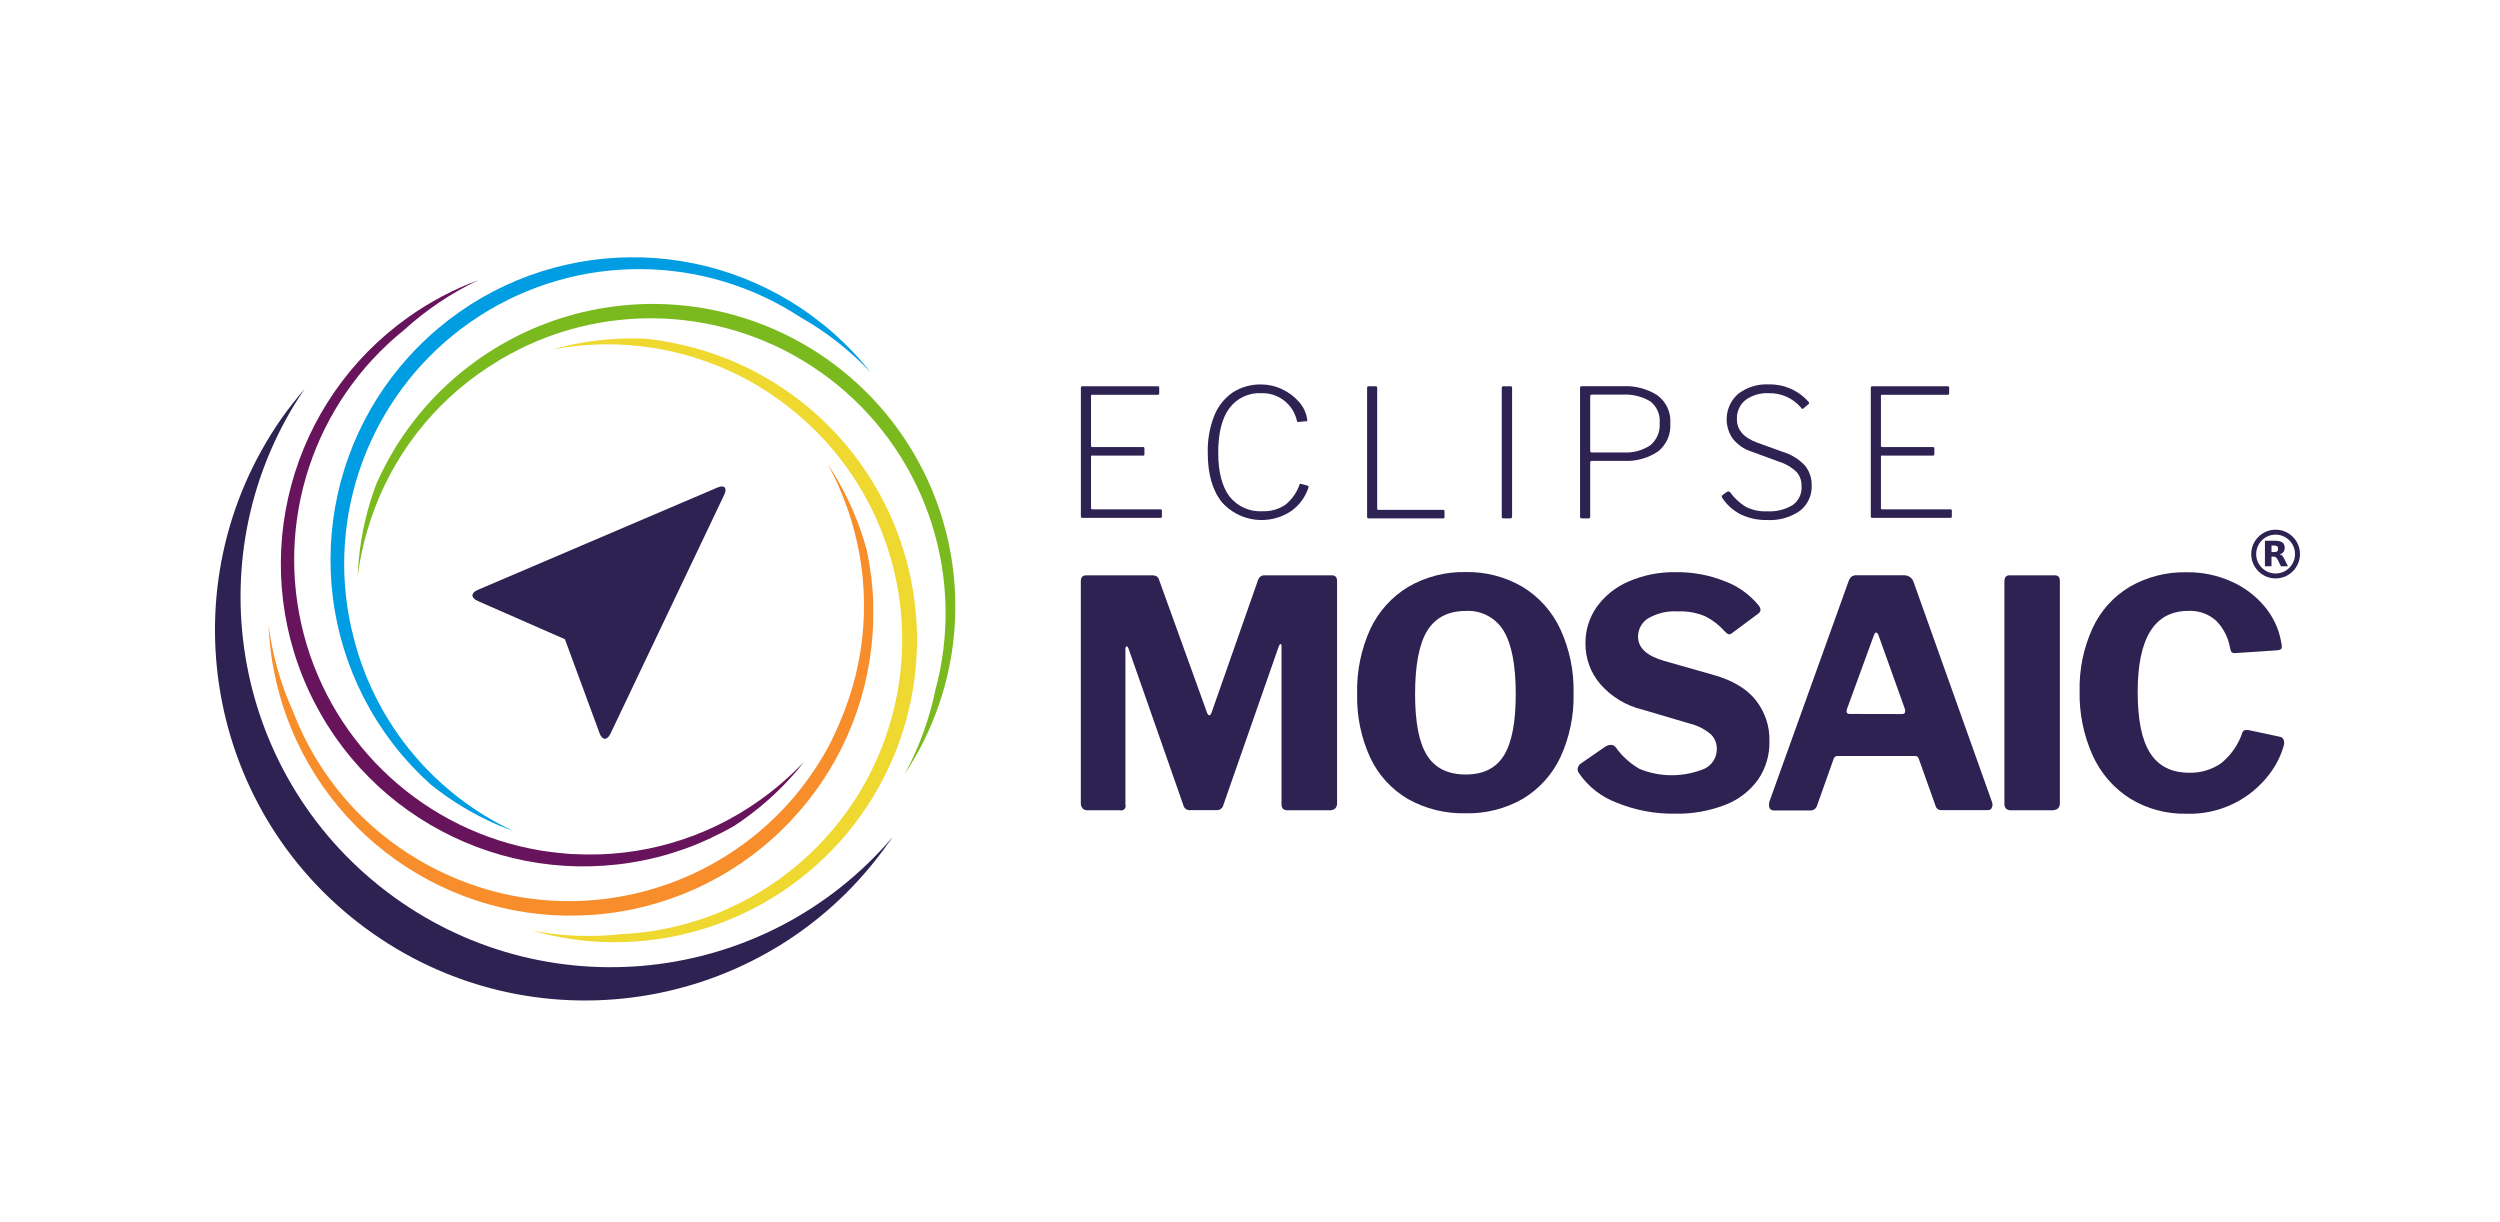
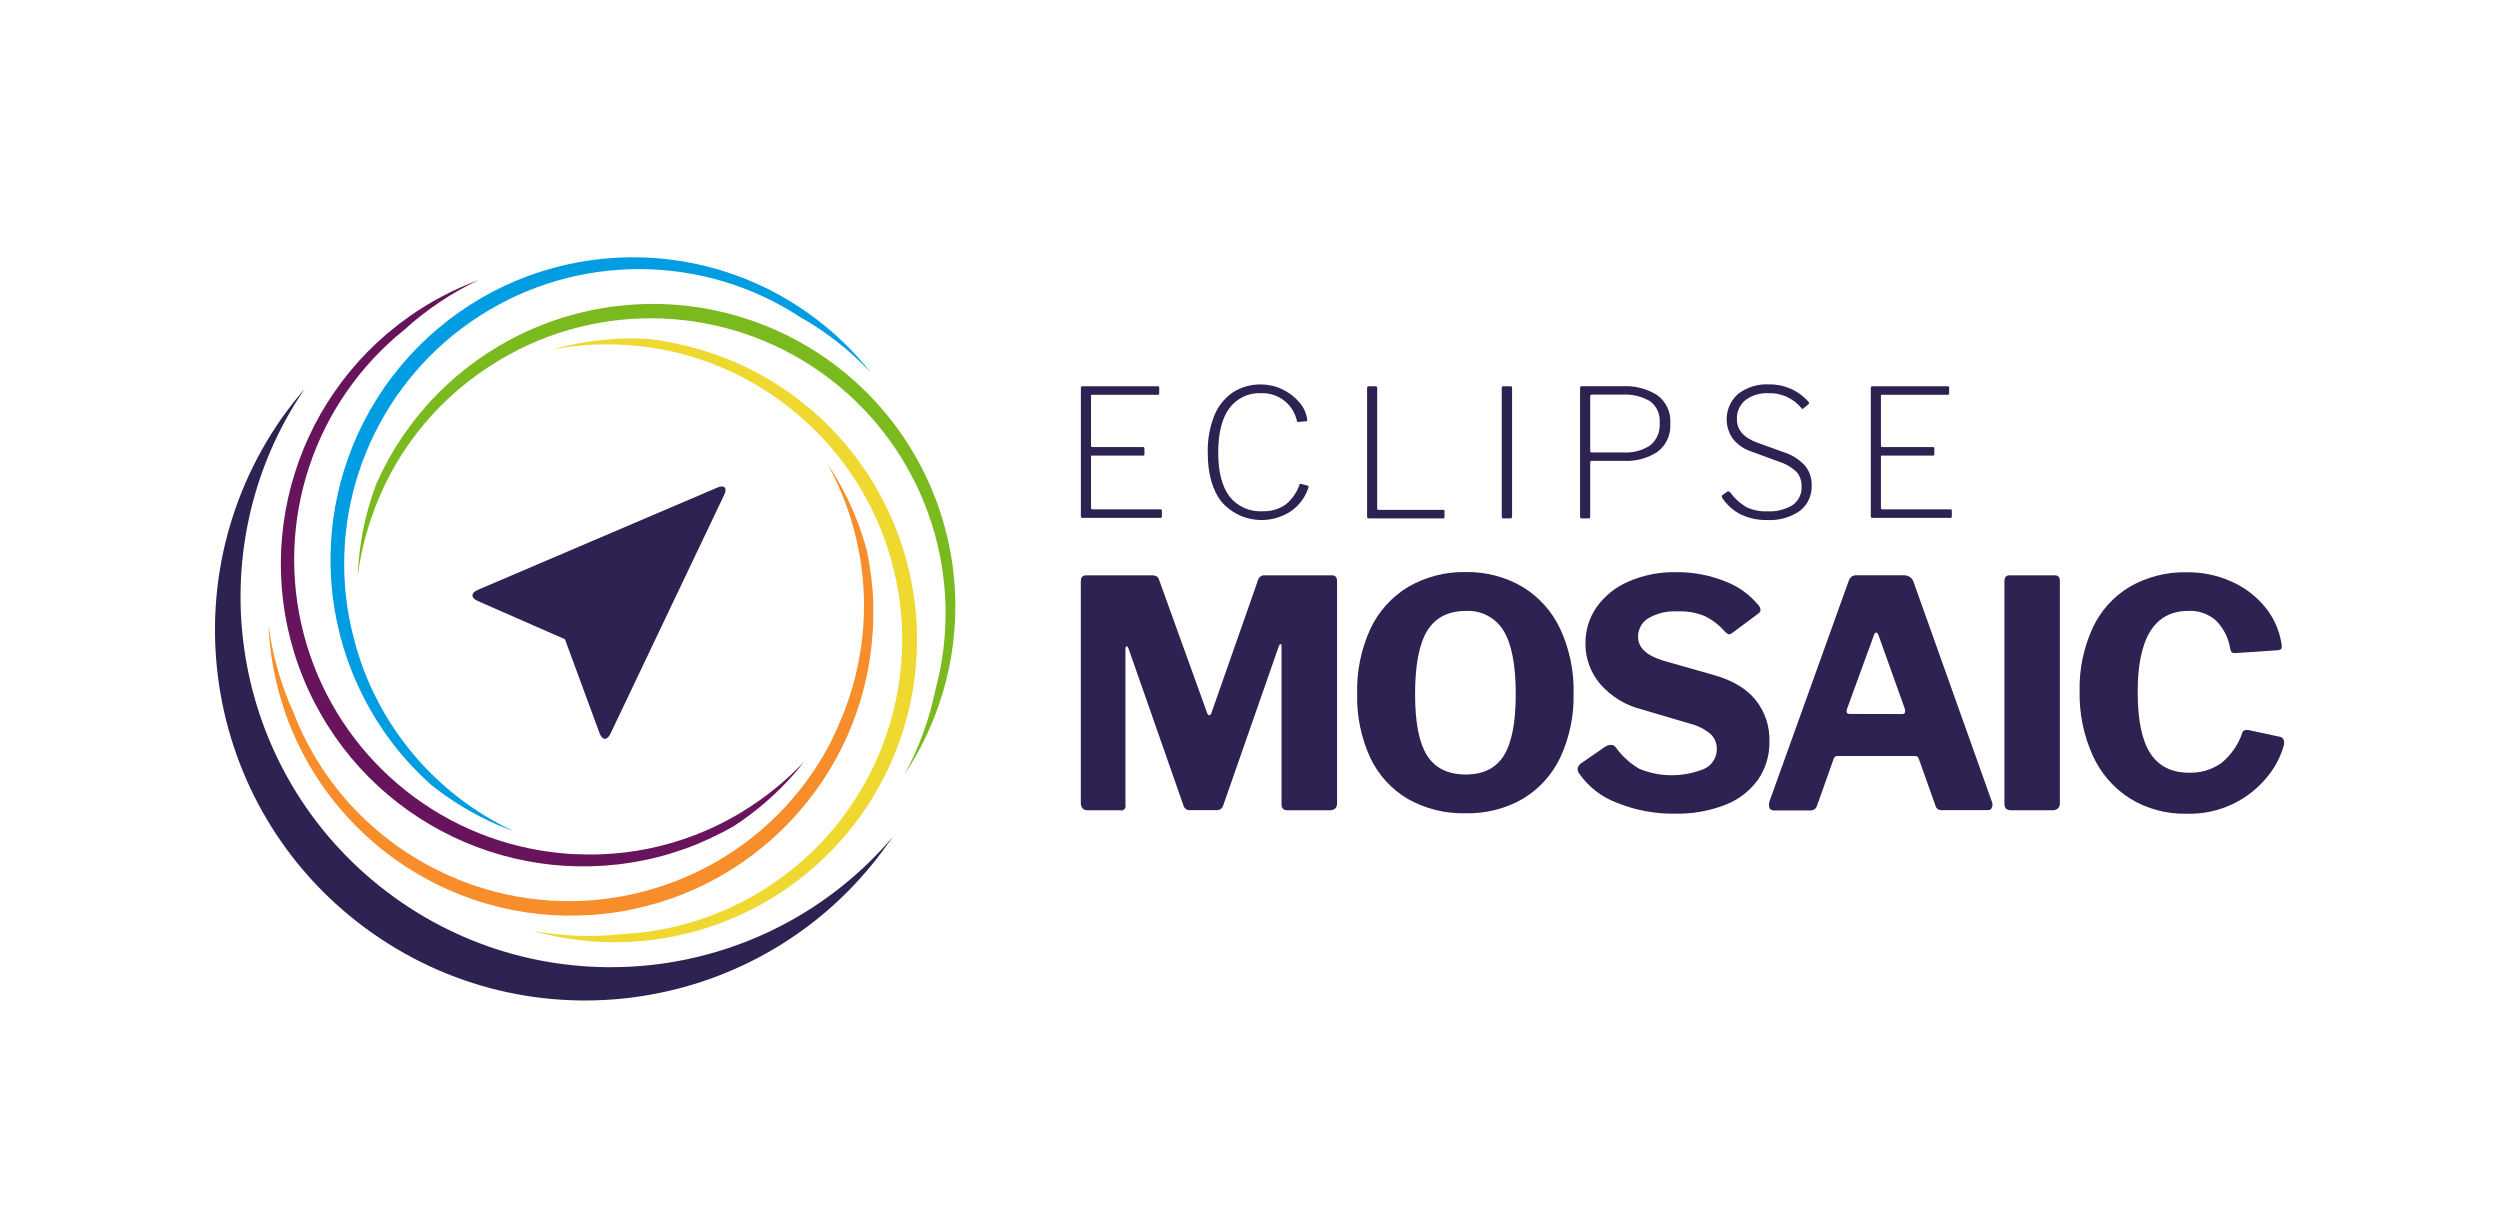
<svg xmlns="http://www.w3.org/2000/svg" id="positiv" viewBox="0 0 505.36 246.9">
  <g id="Eclipse_MOSAIC" data-name="Eclipse MOSAIC">
    <g id="Eclipse_MOSAIC-2" data-name="Eclipse MOSAIC">
      <g>
        <path d="M218.56,78.15a.49.49,0,0,1,.29-.07h15.23c.17,0,.25.1.25.29v1.11a.35.35,0,0,1-.07.26.39.39,0,0,1-.25.07H220.9a.62.62,0,0,0-.29,0,.4.4,0,0,0-.07.27v10a.3.3,0,0,0,.07.23.5.5,0,0,0,.29.06h10.15c.2,0,.29.09.29.29v1.15c0,.12,0,.2-.07.23a.4.4,0,0,1-.25.06H220.9a.52.52,0,0,0-.29,0,.4.4,0,0,0-.07.27v10.26a.4.4,0,0,0,.07.27.5.5,0,0,0,.29.06h13.65a.41.41,0,0,1,.25.05s.07.11.07.23v1.15a.25.25,0,0,1-.29.29H218.85a.42.42,0,0,1-.29-.07c-.05,0-.07-.15-.07-.32V78.48A.5.5,0,0,1,218.56,78.15Z" fill="#2d2252" />
        <path d="M259.23,78.71a10.18,10.18,0,0,1,3.44,2.63,6.57,6.57,0,0,1,1.58,3.51V85a.19.19,0,0,1-.05.15.37.37,0,0,1-.17,0l-1.62.15h-.07c-.09,0-.15-.09-.18-.25A7.12,7.12,0,0,0,255,79.48a7.56,7.56,0,0,0-6.51,3.06q-2.24,3.06-2.23,9,0,5.76,2.26,8.8a7.88,7.88,0,0,0,6.74,3,7.6,7.6,0,0,0,4.57-1.31,8.89,8.89,0,0,0,2.88-4.12c0-.1.11-.14.25-.11l1.44.39c.1,0,.13.16.11.33a9.34,9.34,0,0,1-3.48,4.77,10.75,10.75,0,0,1-14-1.73q-2.9-3.58-2.89-10.06a19.28,19.28,0,0,1,1.29-7.42,10.38,10.38,0,0,1,3.73-4.73A10.17,10.17,0,0,1,255,77.72,9.78,9.78,0,0,1,259.23,78.71Z" fill="#2d2252" />
        <path d="M276.43,78.15a.48.48,0,0,1,.27-.07h1.37a.39.39,0,0,1,.25.07.5.5,0,0,1,.07.33v24.26c0,.14,0,.23.07.27a.5.5,0,0,0,.29.06h12.92a.44.44,0,0,1,.26.05.3.3,0,0,1,.07.23v1.15a.25.25,0,0,1-.29.29h-15a.36.36,0,0,1-.29-.09.47.47,0,0,1-.07-.3V78.48A.43.43,0,0,1,276.43,78.15Z" fill="#2d2252" />
        <path d="M305.34,78.08a.39.39,0,0,1,.25.07.5.5,0,0,1,.07.33v25.84a.55.55,0,0,1-.09.38.57.57,0,0,1-.38.09H304a.55.55,0,0,1-.34-.07c-.06,0-.09-.15-.09-.32V78.48a.43.43,0,0,1,.09-.33.48.48,0,0,1,.27-.07Z" fill="#2d2252" />
        <path d="M335.12,91.29a11.32,11.32,0,0,1-6.86,1.87h-6.48a.29.29,0,0,0-.33.33v10.94c0,.24-.1.36-.32.36h-1.4a.29.29,0,0,1-.33-.32v-26a.57.57,0,0,1,.07-.33.49.49,0,0,1,.29-.07H328a12,12,0,0,1,7.05,1.84,6.48,6.48,0,0,1,2.59,5.68A6.61,6.61,0,0,1,335.12,91.29ZM333.55,81.1a10,10,0,0,0-5.62-1.33h-6.12q-.36,0-.36.33v11c0,.24.1.36.29.36h6.45a8.85,8.85,0,0,0,5.4-1.44,5.27,5.27,0,0,0,1.9-4.5A4.94,4.94,0,0,0,333.55,81.1Z" fill="#2d2252" />
        <path d="M357.52,79.48a7.34,7.34,0,0,0-4.69,1.39,4.72,4.72,0,0,0-1.72,3.91q0,3.24,4.24,4.75l5,1.8a10.1,10.1,0,0,1,4.5,2.77,6.08,6.08,0,0,1,1.37,4,6.19,6.19,0,0,1-2.39,5.17,10.53,10.53,0,0,1-6.57,1.85,11.88,11.88,0,0,1-5.31-1.1,9.74,9.74,0,0,1-3.8-3.36.66.66,0,0,1-.11-.29c0-.14.11-.29.33-.43l.61-.43a.67.67,0,0,1,.43-.18.48.48,0,0,1,.32.18,11.16,11.16,0,0,0,3.19,2.95,8.78,8.78,0,0,0,4.3.9,9.08,9.08,0,0,0,5.11-1.23,4.31,4.31,0,0,0,1.84-3.88,4.19,4.19,0,0,0-.95-2.79,9,9,0,0,0-3.66-2.15l-5.43-2a7.83,7.83,0,0,1-3.91-2.7,6.84,6.84,0,0,1,1.15-9,9.45,9.45,0,0,1,6.18-1.91,10.38,10.38,0,0,1,8,3.49.41.41,0,0,1,.15.29.38.38,0,0,1-.15.25l-1,.83a.3.3,0,0,1-.18.11c-.07,0-.18-.1-.32-.29A8.27,8.27,0,0,0,357.52,79.48Z" fill="#2d2252" />
        <path d="M378.24,78.15a.47.47,0,0,1,.29-.07h15.23c.16,0,.25.1.25.29v1.11a.35.35,0,0,1-.08.26.37.37,0,0,1-.25.07h-13.1a.59.59,0,0,0-.29,0c-.05,0-.07.13-.07.27v10c0,.12,0,.2.07.23a.48.48,0,0,0,.29.06h10.15a.25.25,0,0,1,.29.29v1.15a.3.3,0,0,1-.07.23.43.43,0,0,1-.26.06H380.58a.5.5,0,0,0-.29,0c-.05,0-.07.13-.07.27v10.26c0,.14,0,.23.07.27a.48.48,0,0,0,.29.06h13.64a.44.44,0,0,1,.26.05.3.3,0,0,1,.07.23v1.15a.25.25,0,0,1-.29.29H378.53a.41.41,0,0,1-.29-.07c-.05,0-.07-.15-.07-.32V78.48A.5.5,0,0,1,378.24,78.15Z" fill="#2d2252" />
      </g>
      <g>
        <path d="M218.83,163.41a1.59,1.59,0,0,1-.35-1.09v-44.8c0-.81.36-1.22,1.09-1.22h13.24a2.08,2.08,0,0,1,1,.2,1.34,1.34,0,0,1,.51.76L244,144.08q.19.51.45.51t.45-.51l9.22-26.3c.25-1,.72-1.48,1.4-1.48h13.76c.64,0,1,.39,1,1.16v44.8a1.52,1.52,0,0,1-.38,1.18,1.74,1.74,0,0,1-1.22.35H260.4a1.46,1.46,0,0,1-1.06-.29,1.38,1.38,0,0,1-.29-1V130.64c0-.3-.06-.45-.19-.45s-.25.17-.38.51l-11.2,32.07a1.31,1.31,0,0,1-1.35,1h-5.31a1.29,1.29,0,0,1-1.41-1l-11.07-31.62c-.13-.34-.25-.51-.38-.51s-.26.19-.26.58v31.42a.91.91,0,0,1-1.15,1.15h-6.53A1.28,1.28,0,0,1,218.83,163.41Z" fill="#2d2252" />
        <path d="M284.61,161.52a19.13,19.13,0,0,1-7.62-8.35,29.22,29.22,0,0,1-2.65-12.93A29.72,29.72,0,0,1,277,127.15a19.74,19.74,0,0,1,7.65-8.51,22.2,22.2,0,0,1,11.62-3,21.91,21.91,0,0,1,11.52,3,19.72,19.72,0,0,1,7.61,8.51,29.4,29.4,0,0,1,2.69,13,29.22,29.22,0,0,1-2.65,12.89,19.43,19.43,0,0,1-7.59,8.42,22.15,22.15,0,0,1-11.58,2.94A22.65,22.65,0,0,1,284.61,161.52Zm19.39-8.8q2.4-3.84,2.4-12.42,0-8.76-2.46-12.8a8.36,8.36,0,0,0-7.65-4c-3.54,0-6.14,1.35-7.78,4s-2.46,7-2.46,12.8.81,9.86,2.43,12.42,4.22,3.84,7.81,3.84S302.4,155.28,304,152.72Z" fill="#2d2252" />
        <path d="M344.72,124.59a12.77,12.77,0,0,0-5.6-1,10.57,10.57,0,0,0-5.95,1.4,4.34,4.34,0,0,0-2.05,3.72q0,3.33,5.19,4.86l10.11,2.88q5.7,1.6,8.48,5.06a12.8,12.8,0,0,1,2.78,8.32,13.18,13.18,0,0,1-2.3,7.77,14.65,14.65,0,0,1-6.62,5.09,26.52,26.52,0,0,1-10.15,1.79,29.9,29.9,0,0,1-11.77-2.21,16.08,16.08,0,0,1-7.68-6,1.63,1.63,0,0,1-.26-.84,1.54,1.54,0,0,1,.64-1.08l4.93-3.4a2.32,2.32,0,0,1,1.15-.38,1.17,1.17,0,0,1,1,.51,15.32,15.32,0,0,0,4.8,4.35,17.23,17.23,0,0,0,13.18-.06,4.35,4.35,0,0,0,2.44-4,4,4,0,0,0-1.22-2.95,10.12,10.12,0,0,0-4.1-2.11L332,143.44a16.4,16.4,0,0,1-8.51-5.15,12.48,12.48,0,0,1-3-8.22,12.63,12.63,0,0,1,2.27-7.37,15.36,15.36,0,0,1,6.43-5.15,23,23,0,0,1,9.6-1.89,25.84,25.84,0,0,1,9.86,1.83,16.08,16.08,0,0,1,6.85,4.89,1.64,1.64,0,0,1,.38.9.91.91,0,0,1-.38.7l-5.38,4a1.3,1.3,0,0,1-.57.26c-.22,0-.56-.24-1-.71A12.72,12.72,0,0,0,344.72,124.59Z" fill="#2d2252" />
        <path d="M357.59,162.7a1.85,1.85,0,0,1,.12-.76l15.94-44.36a2.24,2.24,0,0,1,.61-1,1.62,1.62,0,0,1,1.05-.29h9.6a2,2,0,0,1,1.22.39,1.89,1.89,0,0,1,.7,1l15.81,44.36a1.82,1.82,0,0,1,.13.57,1.48,1.48,0,0,1-.22.83.76.76,0,0,1-.68.32h-9.4a1.15,1.15,0,0,1-1.22-.89l-3.33-9.35a1.35,1.35,0,0,0-.29-.54.71.71,0,0,0-.54-.16H371.47a.8.8,0,0,0-.83.64L367.25,163a1.35,1.35,0,0,1-1.34.83h-7.36C357.91,163.79,357.59,163.43,357.59,162.7Zm26.88-18.36c.42,0,.64-.17.64-.52a2,2,0,0,0-.07-.57l-5.37-15c-.13-.25-.28-.38-.45-.38s-.26.15-.39.45l-5.44,14.91a2.13,2.13,0,0,0-.12.57c0,.35.23.52.7.52Z" fill="#2d2252" />
        <path d="M415.39,116.3c.68,0,1,.39,1,1.16v44.8a1.52,1.52,0,0,1-.39,1.18,2,2,0,0,1-1.34.35h-8.07a1.5,1.5,0,0,1-1.09-.32,1.4,1.4,0,0,1-.32-1V117.52c0-.81.35-1.22,1-1.22Z" fill="#2d2252" />
        <path d="M451,117.52a18.49,18.49,0,0,1,6.76,5.06,15.22,15.22,0,0,1,3.36,7.16,4,4,0,0,1,.13,1,.57.57,0,0,1-.2.51,1.4,1.4,0,0,1-.57.19l-8.64.58a1,1,0,0,1-.74-.19,2,2,0,0,1-.29-.77,10.34,10.34,0,0,0-2.81-5.57,7.78,7.78,0,0,0-5.63-2q-10.25,0-10.25,16.39,0,8.5,2.56,12.41t7.81,3.91a10.8,10.8,0,0,0,6.5-1.92,13.36,13.36,0,0,0,4.32-6.28.81.81,0,0,1,.83-.44,2.09,2.09,0,0,1,.58.06l6.27,1.34c.6.22.83.75.7,1.6a16.88,16.88,0,0,1-3,6,20.2,20.2,0,0,1-16.67,7.93,21,21,0,0,1-11.49-3.1,20.1,20.1,0,0,1-7.52-8.71,30.2,30.2,0,0,1-2.63-13,29,29,0,0,1,2.63-12.73,19,19,0,0,1,7.52-8.35,22.05,22.05,0,0,1,11.49-2.92A21.37,21.37,0,0,1,451,117.52Z" fill="#2d2252" />
-       </g>
-       <g transform="translate(455,107),scale(0.05)">
-         <circle cx="100" cy="100" r="88.5" fill="none" stroke="#2d2252" stroke-width="20" />
-         <path fill="#2d2252" d="M94.6 92C100.1 92 104.1 90.9 106.5 88.8C108.9 86.8 110.2 83.4 110.2 78.6C110.2 73.9 108.9 70.6 106.5 68.5C104.1 66.5 100.1 65.5 94.6 65.5L83.4 65.5L83.4 92L94.6 92M83.4 110.3L83.4 149.3L56.8 149.3L56.8 46.2L97.4 46.2C111 46.2 120.9 48.5 127.2 53.1C133.6 57.6 136.7 64.8 136.7 74.7C136.7 81.5 135.1 87.1 131.8 91.5C128.5 95.8 123.6 99.1 116.9 101.1C120.6 102 123.8 103.9 126.7 106.8C129.6 109.7 132.5 114.1 135.4 120.1L149.9 149.3L121.6 149.3L109 123.7C106.5 118.6 103.9 115 101.3 113.2C98.7 111.3 95.2 110.3 90.9 110.3L83.4 110.3" />
      </g>
    </g>
    <g id="Medaillion_5" data-name="Medaillion 5">
      <g id="neu_Kopie_8_Kopie_2_Kopie" data-name="neu Kopie 8 Kopie 2 Kopie">
        <g>
          <circle cx="123.46" cy="120.63" r="69.17" fill="none" />
          <path d="M189.88,142.21a61.14,61.14,0,0,0-39-77.77,61.16,61.16,0,0,0-47.14,3.9A61.41,61.41,0,0,0,85,83.41c-.56.67-1.1,1.36-1.63,2.06l-.48.63c-.38.52-.76,1.05-1.13,1.58l-.45.64c-.45.67-.89,1.35-1.31,2-.2.32-.39.65-.58,1l-.67,1.16c-.13.23-.27.44-.39.67l.09-.13c-.84,1.53-1.62,3.08-2.33,4.67a59.13,59.13,0,0,0-3.61,15.59c-.1,1.06-.16,2.11-.2,3.17A60.42,60.42,0,0,1,75,104.87,59,59,0,0,1,98.67,74.24h0c.8-.53,1.63-1,2.45-1.54l.74-.43.93-.52c.69-.38,1.39-.76,2.09-1.11a59.6,59.6,0,0,1,84.18,68.93,61,61,0,0,1-6.24,17A61.23,61.23,0,0,0,189.88,142.21Z" fill="#7aba1e" />
        </g>
      </g>
      <g id="neu_Kopie_6_Kopie_2_Kopie" data-name="neu Kopie 6 Kopie 2 Kopie">
        <g>
          <circle cx="123.46" cy="120.63" r="69.17" fill="none" />
          <path d="M123.46,190.46A61.13,61.13,0,0,0,180.61,153a61.29,61.29,0,0,0,0-47.34A61.09,61.09,0,0,0,147,72.55c-.81-.32-1.63-.62-2.46-.91l-.74-.26c-.62-.21-1.24-.4-1.86-.59l-.75-.23c-.77-.22-1.55-.43-2.34-.62l-1.1-.25-1.31-.28-.75-.16.15,0c-1.71-.32-3.43-.59-5.16-.77a59,59,0,0,0-16,1.39c-1,.23-2,.5-3.07.79a59.46,59.46,0,0,1,34.56,3.75,59,59,0,0,1,13.73,8.26h0c.75.6,1.49,1.23,2.21,1.86l.65.57.78.72c.57.54,1.15,1.09,1.7,1.65a59.61,59.61,0,0,1-39.55,101.36,61.44,61.44,0,0,1-18.06-.69A61.19,61.19,0,0,0,123.46,190.46Z" fill="#efd830" />
        </g>
      </g>
      <g id="neu_Kopie_4_Kopie_2_Kopie" data-name="neu Kopie 4 Kopie 2 Kopie">
        <g>
          <circle cx="123.42" cy="120.49" r="69.17" transform="translate(-49.05 122.56) rotate(-45)" fill="none" />
          <path d="M57,142.07A61.14,61.14,0,0,0,176.4,128c.06-.87.1-1.74.12-2.62,0-.26,0-.52,0-.79,0-.65,0-1.29,0-1.94,0-.26,0-.52,0-.79,0-.8-.07-1.61-.13-2.41,0-.38-.07-.75-.1-1.13s-.09-.89-.14-1.33c0-.25,0-.51-.08-.77v.16q-.31-2.59-.85-5.14A59.48,59.48,0,0,0,169,96.49c-.54-.91-1.11-1.8-1.7-2.68a60.44,60.44,0,0,1,4.65,10.93,59.15,59.15,0,0,1-1.15,38.7h0c-.34.91-.71,1.8-1.09,2.69-.12.26-.22.53-.34.79l-.45,1c-.33.72-.67,1.43-1,2.13a59.63,59.63,0,0,1-79.5,25.83A60.14,60.14,0,0,1,70,161.73a59.46,59.46,0,0,1-10.8-18,61.07,61.07,0,0,1-4.92-17.39A61.55,61.55,0,0,0,57,142.07Z" fill="#f88d2b" />
        </g>
      </g>
      <g id="neu_Kopie_2_Kopie_2_Kopie" data-name="neu Kopie 2 Kopie 2 Kopie">
        <g>
          <circle cx="123.66" cy="120.56" r="69.17" transform="translate(-47.25 95.71) rotate(-36)" fill="none" />
          <path d="M82.61,64.06A61.15,61.15,0,0,0,132.9,173.27c.85-.21,1.69-.45,2.53-.7l.75-.24c.62-.19,1.23-.39,1.85-.61l.73-.26c.76-.27,1.52-.56,2.26-.87l1-.44,1.23-.54.7-.32-.15.05c1.58-.74,3.12-1.53,4.63-2.4a59.35,59.35,0,0,0,12.09-10.5c.69-.79,1.37-1.61,2-2.44a60.46,60.46,0,0,1-9,7.8,59,59,0,0,1-37.17,10.86h0c-1,0-1.92-.11-2.88-.2l-.86-.08-1-.13c-.79-.09-1.57-.2-2.35-.33A59.61,59.61,0,0,1,81.72,66.67a61.16,61.16,0,0,1,15-10.05A61.45,61.45,0,0,0,82.61,64.06Z" fill="#68145c" />
        </g>
      </g>
      <g id="neu_Kopie_11_Kopie" data-name="neu Kopie 11 Kopie">
        <g>
          <circle cx="123.46" cy="120.63" r="69.17" fill="none" />
          <path d="M164.51,64.13A61.15,61.15,0,0,0,76.19,145.7c.46.74,1,1.47,1.45,2.19l.45.64c.38.53.76,1.05,1.15,1.57l.48.62c.49.64,1,1.26,1.52,1.88l.75.85.89,1,.52.57-.1-.12q1.78,1.9,3.72,3.65a59.19,59.19,0,0,0,13.72,8.26c1,.41,2,.8,3,1.16a59.16,59.16,0,0,1-32-38.1h0c-.25-.93-.48-1.87-.7-2.81-.06-.28-.13-.56-.18-.84s-.14-.69-.21-1c-.15-.77-.29-1.55-.41-2.33a59.6,59.6,0,0,1,91.57-58.76A60.65,60.65,0,0,1,176,75.27,61.33,61.33,0,0,0,164.51,64.13Z" fill="#009de2" />
        </g>
      </g>
    </g>
  </g>
  <g id="arrow_aura" data-name="arrow + aura">
    <path d="M114.2,129.22l7,19c.54,1.46,1.53,1.5,2.2.09l23-48.3c.67-1.41,0-2.06-1.39-1.45L96.58,119.24c-1.44.61-1.44,1.62,0,2.25Z" fill="#2d2252" />
    <path d="M179.67,170.32l.75-1.09A74.84,74.84,0,0,1,61.59,78.58Q59.19,81.4,57,84.45a74.85,74.85,0,0,0,122.63,85.87Z" fill="#2d2252" fill-rule="evenodd" />
  </g>
</svg>
